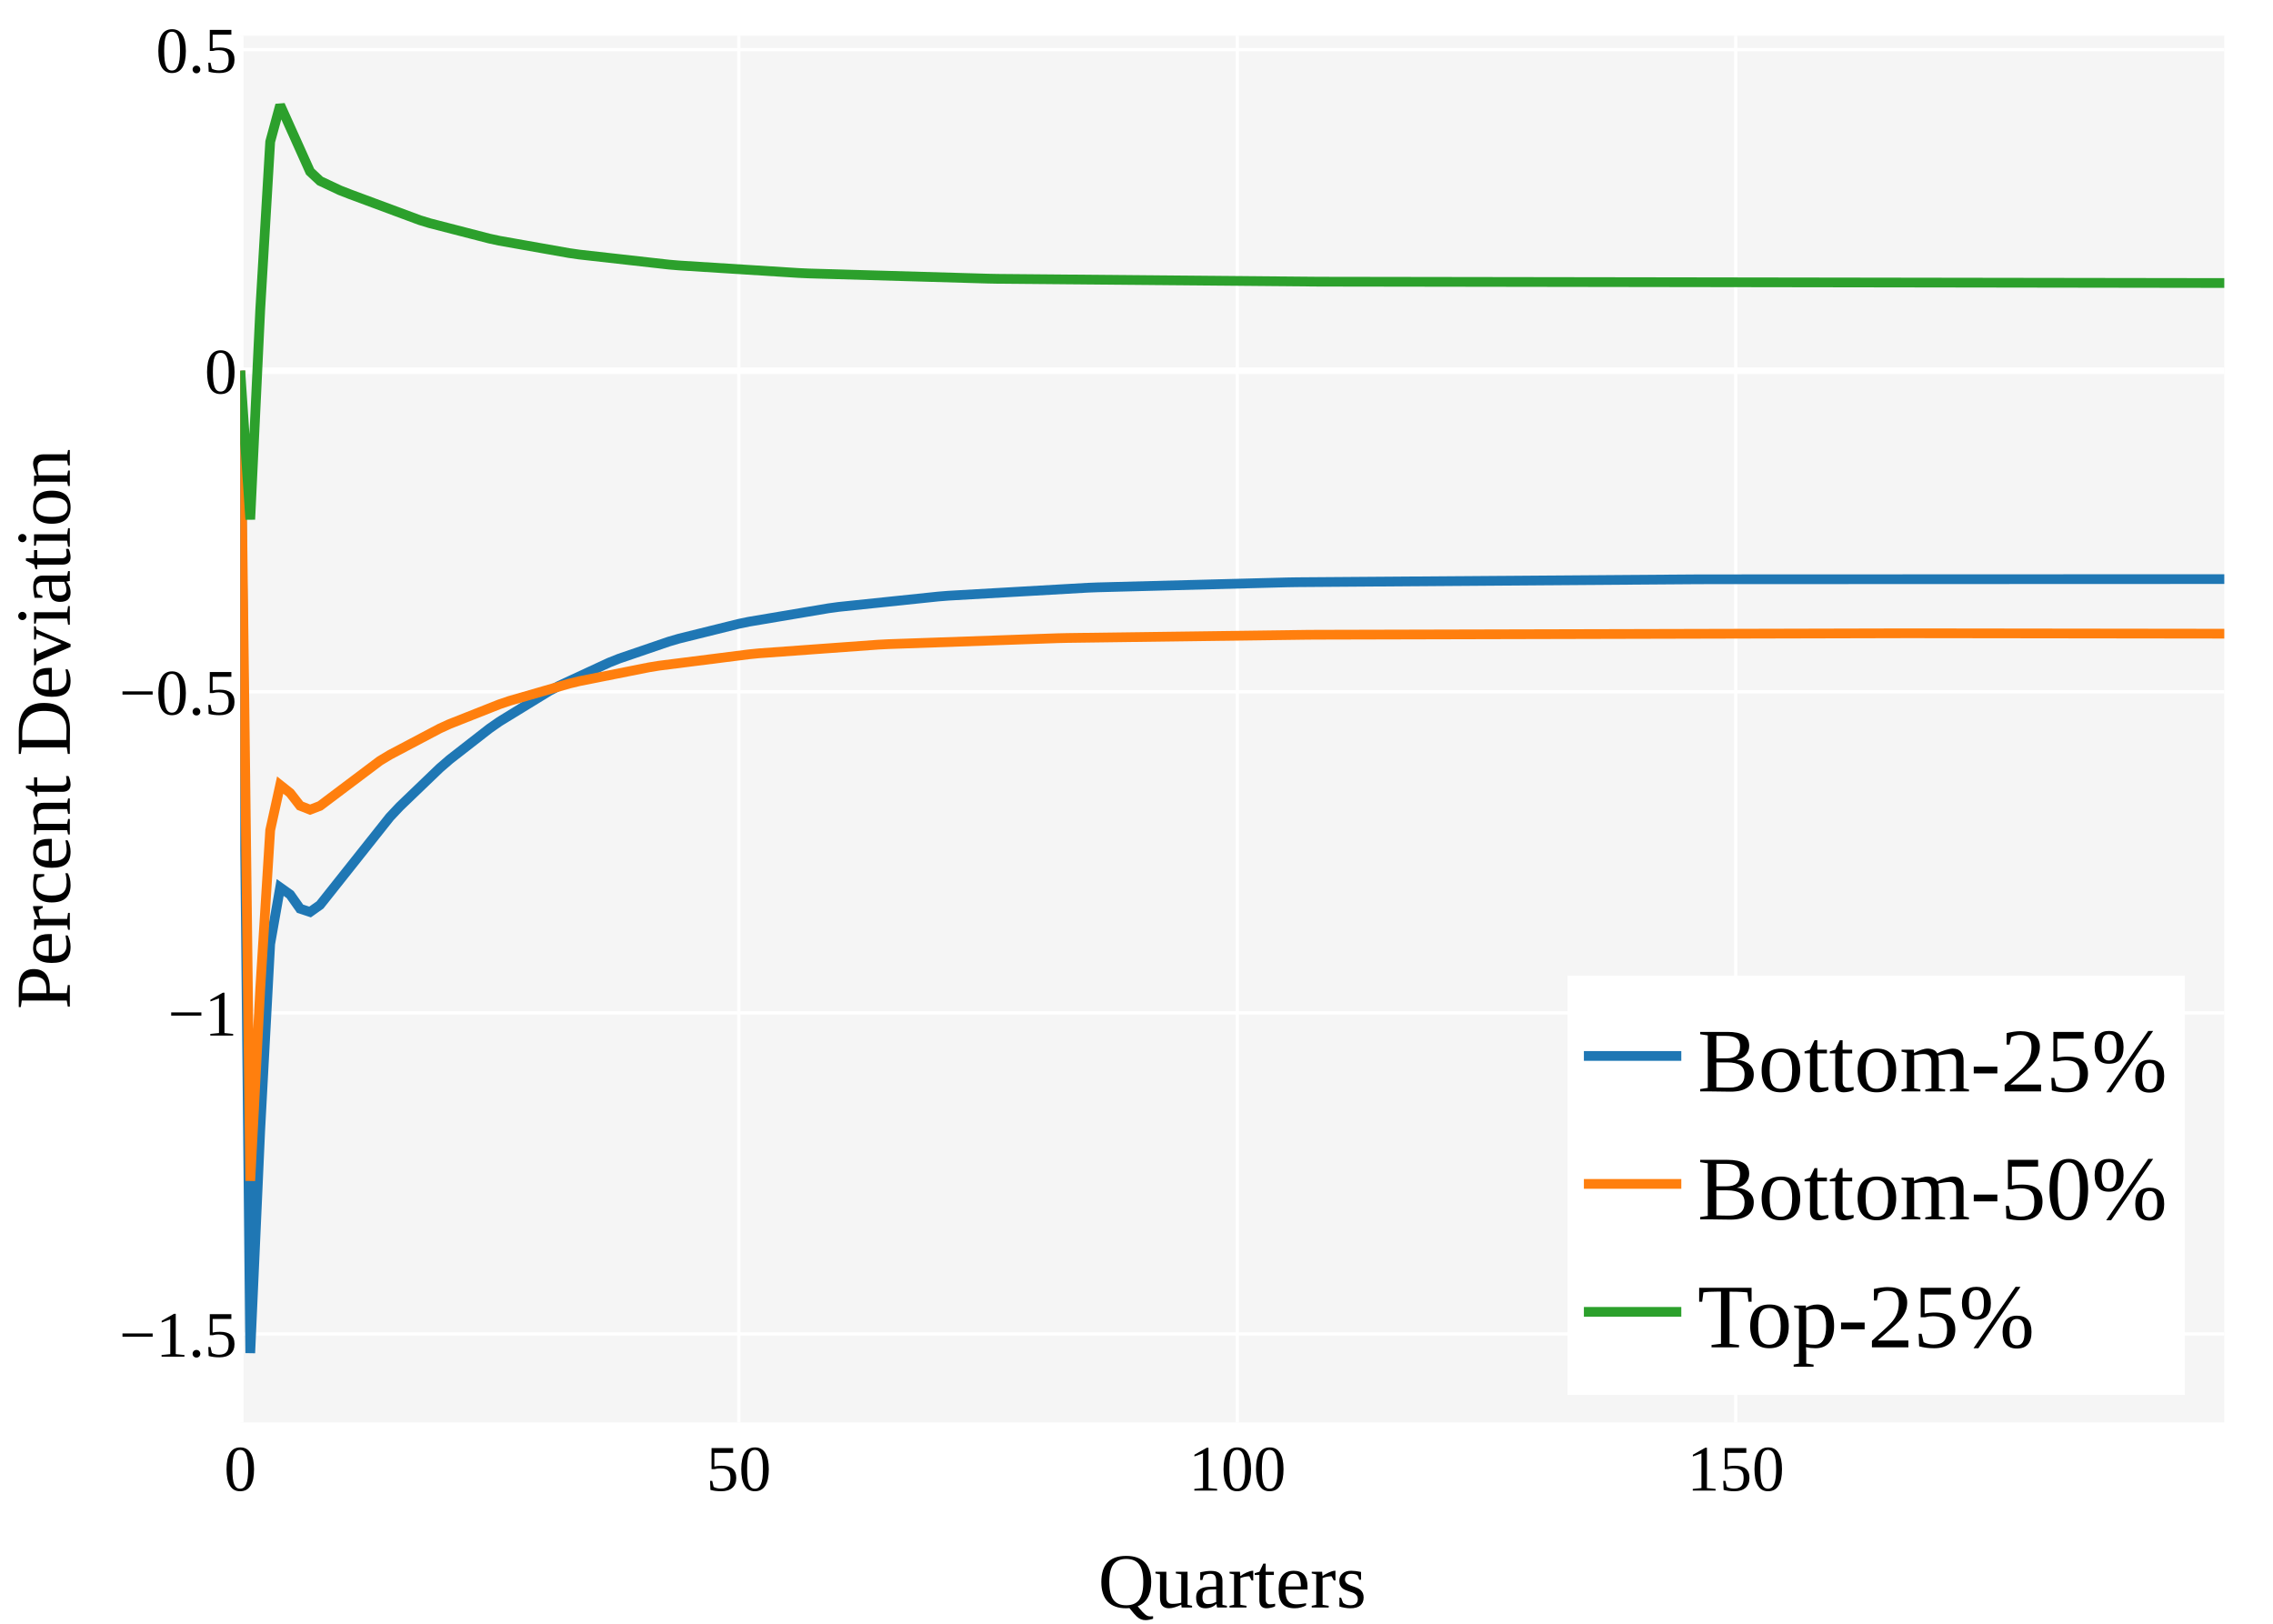
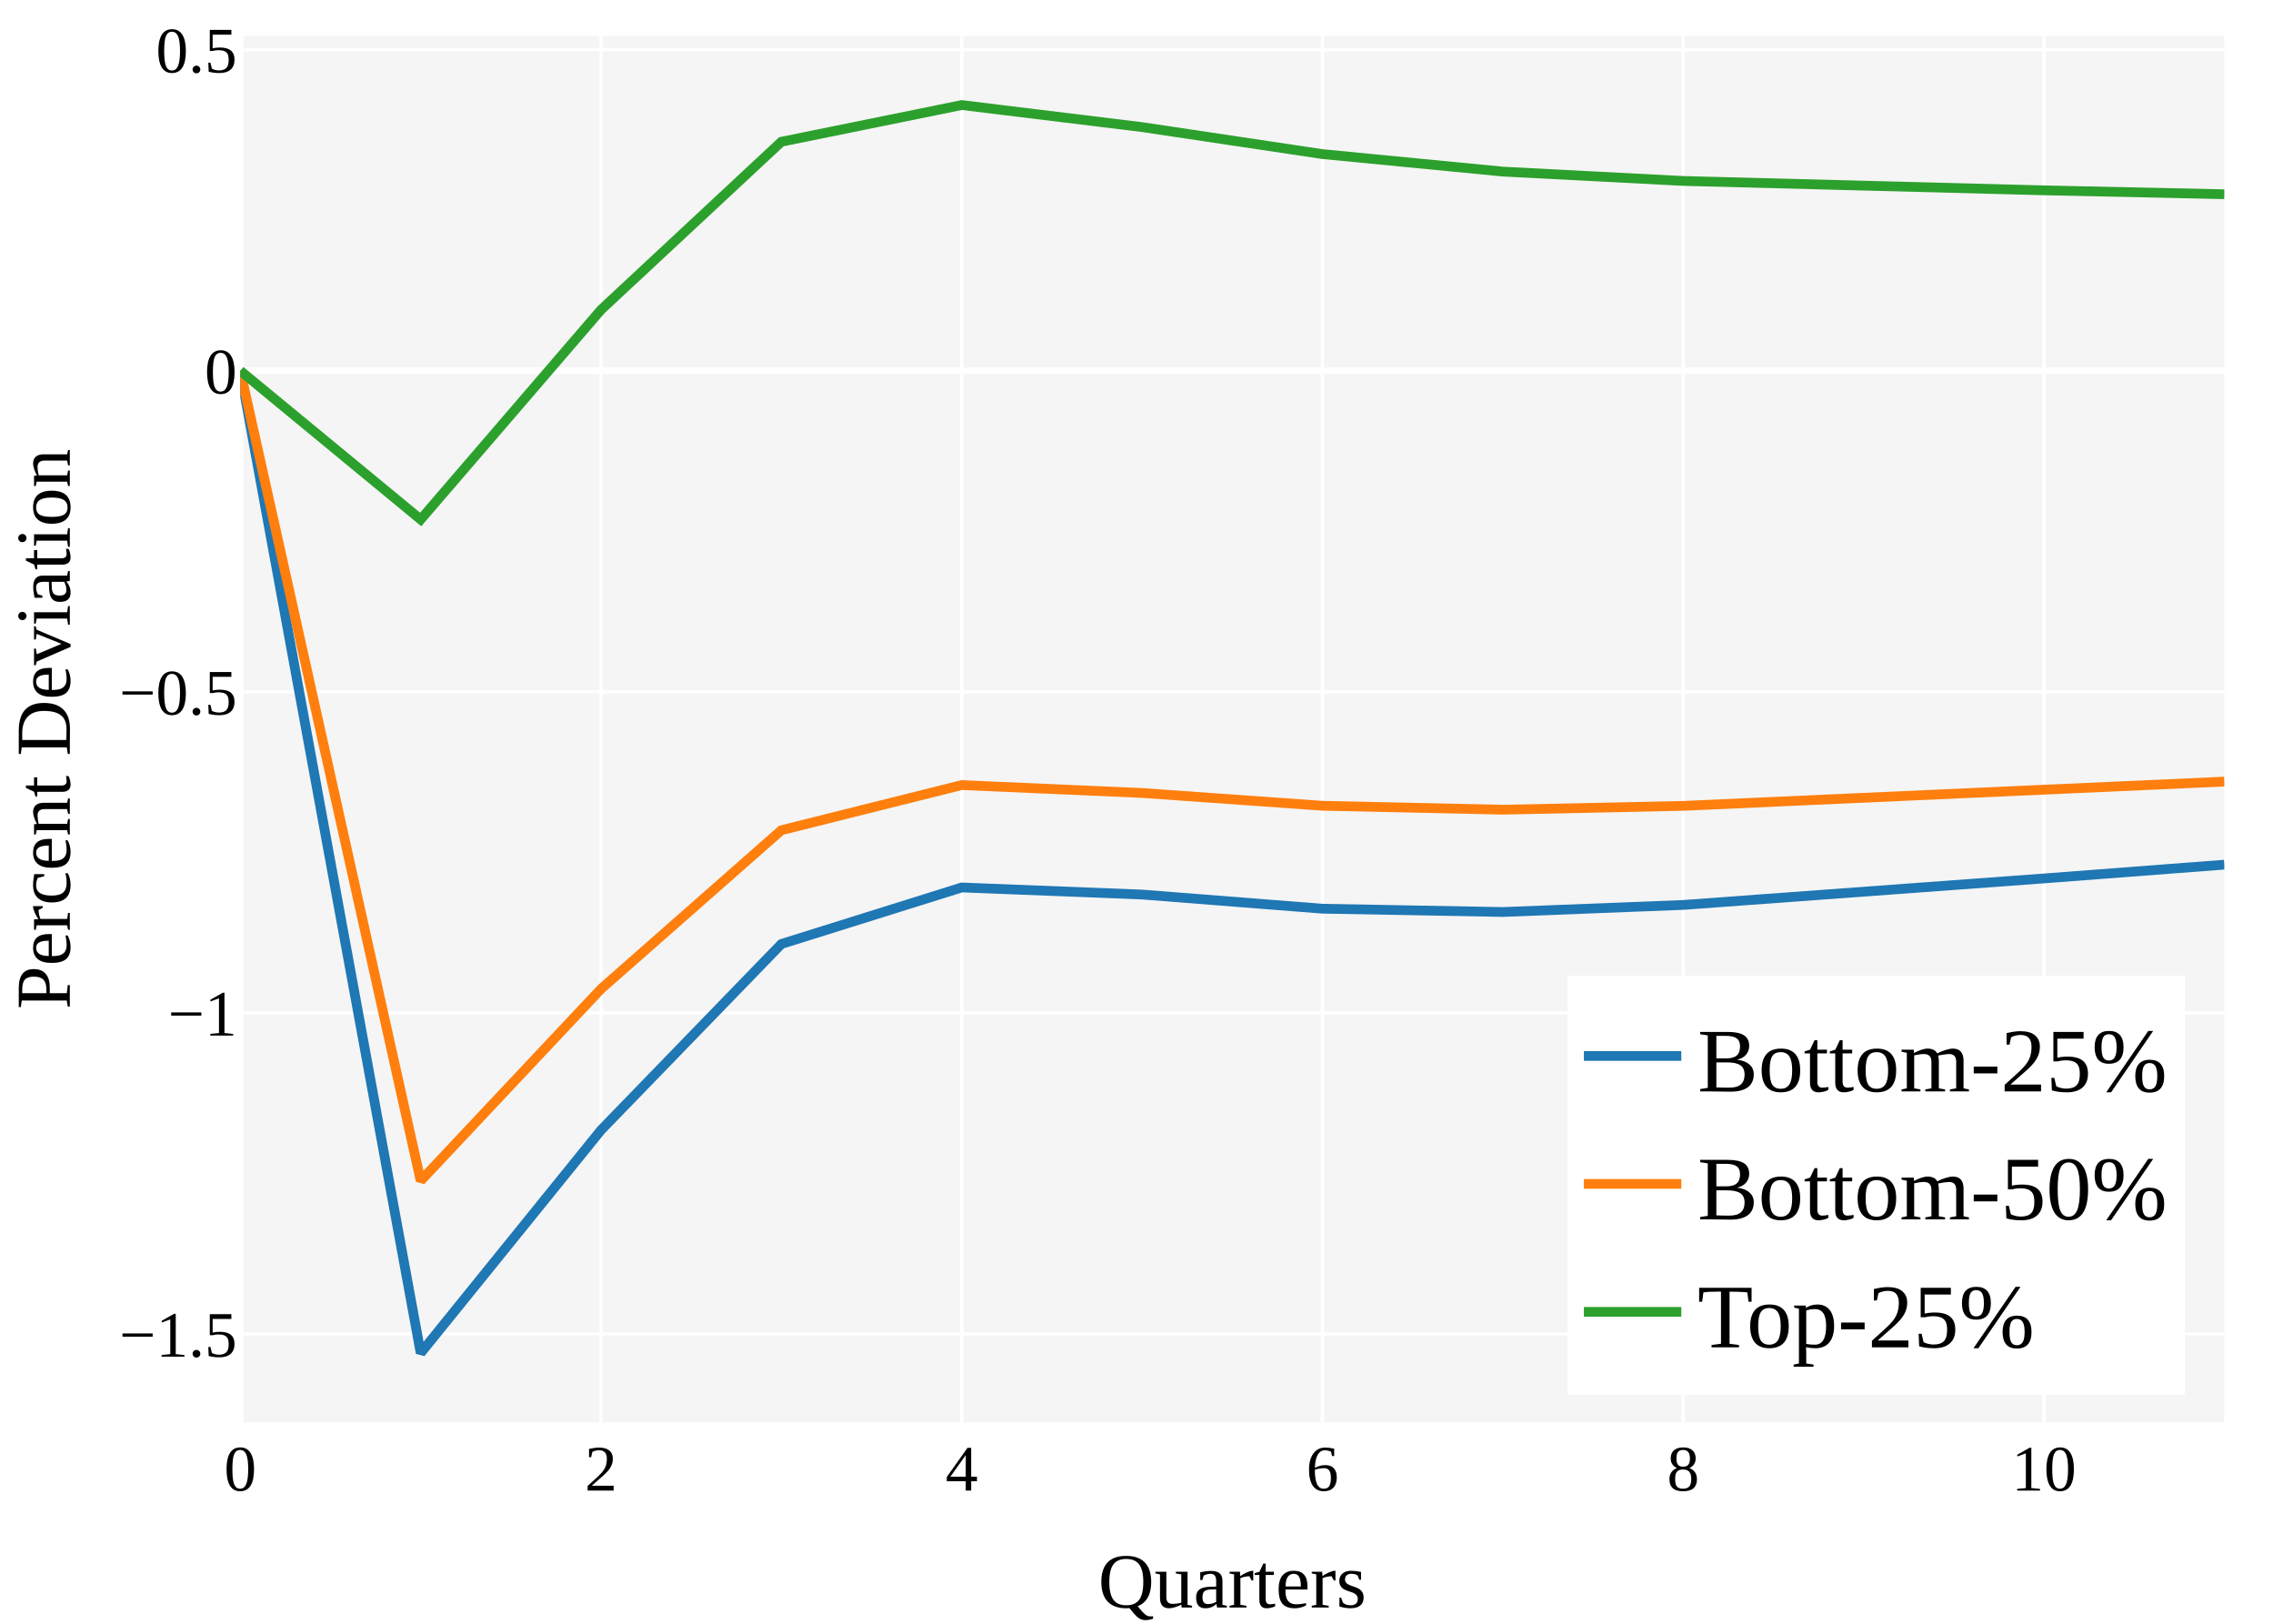
<svg xmlns="http://www.w3.org/2000/svg" class="main-svg" width="700" height="500" style="" viewBox="0 0 700 500">
  <rect x="0" y="0" width="700" height="500" style="fill: rgb(255, 255, 255); fill-opacity: 1;" />
-   <defs id="defs-f1f963">
+   <defs id="defs-6097ba">
    <g class="clips">
-       <clipPath id="clipf1f963xyplot" class="plotclip">
+       <clipPath id="clip6097baxyplot" class="plotclip">
        <rect width="611" height="427" />
      </clipPath>
-       <clipPath class="axesclip" id="clipf1f963x">
+       <clipPath class="axesclip" id="clip6097bax">
        <rect x="74" y="0" width="611" height="500" />
      </clipPath>
-       <clipPath class="axesclip" id="clipf1f963y">
+       <clipPath class="axesclip" id="clip6097bay">
        <rect x="0" y="11" width="700" height="427" />
      </clipPath>
-       <clipPath class="axesclip" id="clipf1f963xy">
+       <clipPath class="axesclip" id="clip6097baxy">
        <rect x="74" y="11" width="611" height="427" />
      </clipPath>
    </g>
    <g class="gradients" />
    <g class="patterns" />
  </defs>
  <g class="bglayer">
    <rect class="bg" x="74" y="11" width="611" height="427" style="fill: rgb(245, 245, 245); fill-opacity: 1; stroke-width: 0;" />
  </g>
  <g class="layer-below">
    <g class="imagelayer" />
    <g class="shapelayer" />
  </g>
  <g class="cartesianlayer">
    <g class="subplot xy">
      <g class="layer-subplot">
        <g class="shapelayer" />
        <g class="imagelayer" />
      </g>
      <g class="minor-gridlayer">
        <g class="x" />
        <g class="y" />
      </g>
      <g class="gridlayer">
        <g class="x">
-           <path class="xgrid crisp" transform="translate(227.52,0)" d="M0,11v427" style="stroke: rgb(255, 255, 255); stroke-opacity: 1; stroke-width: 1px;" />
-           <path class="xgrid crisp" transform="translate(381.04,0)" d="M0,11v427" style="stroke: rgb(255, 255, 255); stroke-opacity: 1; stroke-width: 1px;" />
-           <path class="xgrid crisp" transform="translate(534.55,0)" d="M0,11v427" style="stroke: rgb(255, 255, 255); stroke-opacity: 1; stroke-width: 1px;" />
+           <path class="xgrid crisp" transform="translate(185.09,0)" d="M0,11v427" style="stroke: rgb(255, 255, 255); stroke-opacity: 1; stroke-width: 1px;" />
+           <path class="xgrid crisp" transform="translate(296.18,0)" d="M0,11v427" style="stroke: rgb(255, 255, 255); stroke-opacity: 1; stroke-width: 1px;" />
+           <path class="xgrid crisp" transform="translate(407.27,0)" d="M0,11v427" style="stroke: rgb(255, 255, 255); stroke-opacity: 1; stroke-width: 1px;" />
+           <path class="xgrid crisp" transform="translate(518.36,0)" d="M0,11v427" style="stroke: rgb(255, 255, 255); stroke-opacity: 1; stroke-width: 1px;" />
+           <path class="xgrid crisp" transform="translate(629.45,0)" d="M0,11v427" style="stroke: rgb(255, 255, 255); stroke-opacity: 1; stroke-width: 1px;" />
        </g>
        <g class="y">
          <path class="ygrid crisp" transform="translate(0,410.76)" d="M74,0h611" style="stroke: rgb(255, 255, 255); stroke-opacity: 1; stroke-width: 1px;" />
          <path class="ygrid crisp" transform="translate(0,311.89)" d="M74,0h611" style="stroke: rgb(255, 255, 255); stroke-opacity: 1; stroke-width: 1px;" />
          <path class="ygrid crisp" transform="translate(0,213.03)" d="M74,0h611" style="stroke: rgb(255, 255, 255); stroke-opacity: 1; stroke-width: 1px;" />
          <path class="ygrid crisp" transform="translate(0,15.29)" d="M74,0h611" style="stroke: rgb(255, 255, 255); stroke-opacity: 1; stroke-width: 1px;" />
        </g>
      </g>
      <g class="zerolinelayer">
        <path class="xzl zl crisp" transform="translate(74,0)" d="M0,11v427" style="stroke: rgb(255, 255, 255); stroke-opacity: 1; stroke-width: 2px;" />
        <path class="yzl zl crisp" transform="translate(0,114.16)" d="M74,0h611" style="stroke: rgb(255, 255, 255); stroke-opacity: 1; stroke-width: 2px;" />
      </g>
      <path class="xlines-below" />
      <path class="ylines-below" />
      <g class="overlines-below" />
      <g class="xaxislayer-below" />
      <g class="yaxislayer-below" />
      <g class="overaxes-below" />
-       <g class="plot" transform="translate(74,11)" clip-path="url(#clipf1f963xyplot)">
+       <g class="plot" transform="translate(74,11)" clip-path="url(#clip6097baxyplot)">
        <g class="scatterlayer mlayer">
-           <g class="trace scatter tracea72fe8" style="stroke-miterlimit: 2; opacity: 1;">
+           <g class="trace scatter trace72714e" style="stroke-miterlimit: 2; opacity: 1;">
            <g class="fills" />
            <g class="errorbars" />
            <g class="lines">
-               <path class="js-line" d="M0,103.16L3.07,405.65L6.14,337L9.21,279.68L12.28,262.28L15.35,264.46L18.42,268.82L21.49,269.83L24.56,267.66L46.06,240.59L49.13,237.33L61.41,225.54L64.48,222.88L76.76,213.32L79.83,211.18L95.18,201.77L98.25,200.13L113.6,193.02L116.67,191.8L132.03,186.55L135.1,185.65L153.52,181.09L156.59,180.45L181.15,176.31L184.22,175.89L214.92,172.69L217.99,172.44L260.98,169.98L264.05,169.86L322.39,168.33L325.46,168.28L448.27,167.39L451.34,167.38L611,167.32" style="vector-effect: non-scaling-stroke; fill: none; stroke: rgb(31, 119, 180); stroke-opacity: 1; stroke-width: 3px; opacity: 1;" />
+               <path class="js-line" d="M0,103.16L55.55,405.65L111.09,337L166.64,279.68L222.18,262.28L277.73,264.46L333.27,268.82L388.82,269.83L444.36,267.66L555.45,259.5L611,255.26" style="vector-effect: non-scaling-stroke; fill: none; stroke: rgb(31, 119, 180); stroke-opacity: 1; stroke-width: 3px; opacity: 1;" />
            </g>
            <g class="points" />
            <g class="text" />
          </g>
-           <g class="trace scatter tracedf6a62" style="stroke-miterlimit: 2; opacity: 1;">
+           <g class="trace scatter trace8a8aa2" style="stroke-miterlimit: 2; opacity: 1;">
            <g class="fills" />
            <g class="errorbars" />
            <g class="lines">
-               <path class="js-line" d="M0,103.16L3.07,352.61L6.14,293.53L9.21,244.65L12.28,230.75L15.35,233.18L18.42,237.12L21.49,238.33L24.56,237.15L42.98,223.29L46.06,221.43L61.41,213.33L64.48,211.93L79.83,205.86L82.9,204.82L101.32,199.5L104.39,198.76L125.88,194.49L128.95,193.99L156.59,190.49L159.66,190.18L196.5,187.51L199.57,187.35L251.77,185.52L254.84,185.45L328.53,184.47L331.6,184.45L512.75,184.01L515.82,184.01L611,184.13" style="vector-effect: non-scaling-stroke; fill: none; stroke: rgb(255, 127, 14); stroke-opacity: 1; stroke-width: 3px; opacity: 1;" />
+               <path class="js-line" d="M0,103.16L55.55,352.61L111.09,293.53L166.64,244.65L222.18,230.75L277.73,233.18L333.27,237.12L388.82,238.33L444.36,237.15L611,229.68" style="vector-effect: non-scaling-stroke; fill: none; stroke: rgb(255, 127, 14); stroke-opacity: 1; stroke-width: 3px; opacity: 1;" />
            </g>
            <g class="points" />
            <g class="text" />
          </g>
-           <g class="trace scatter traced782d3" style="stroke-miterlimit: 2; opacity: 1;">
+           <g class="trace scatter trace669754" style="stroke-miterlimit: 2; opacity: 1;">
            <g class="fills" />
            <g class="errorbars" />
            <g class="lines">
-               <path class="js-line" d="M0,103.16L3.07,148.96L6.14,84.4L9.21,32.65L12.28,21.35L21.49,41.84L24.56,44.72L30.7,47.61L33.77,48.81L55.27,56.79L58.34,57.73L76.76,62.48L79.83,63.14L101.32,66.94L104.39,67.38L132.03,70.48L135.1,70.74L171.94,73.06L175.01,73.2L230.28,74.8L233.35,74.86L331.6,75.73L334.67,75.74L611,76.15" style="vector-effect: non-scaling-stroke; fill: none; stroke: rgb(44, 160, 44); stroke-opacity: 1; stroke-width: 3px; opacity: 1;" />
+               <path class="js-line" d="M0,103.16L55.55,148.96L111.09,84.4L166.64,32.65L222.18,21.35L277.73,28.14L333.27,36.45L388.82,41.84L444.36,44.72L555.45,47.61L611,48.81" style="vector-effect: non-scaling-stroke; fill: none; stroke: rgb(44, 160, 44); stroke-opacity: 1; stroke-width: 3px; opacity: 1;" />
            </g>
            <g class="points" />
            <g class="text" />
          </g>
        </g>
      </g>
      <g class="overplot" />
      <path class="xlines-above crisp" d="M0,0" style="fill: none;" />
      <path class="ylines-above crisp" d="M0,0" style="fill: none;" />
      <g class="overlines-above" />
      <g class="xaxislayer-above">
        <g class="xtick">
          <text text-anchor="middle" x="0" y="459" transform="translate(74,0)" style="font-family: 'Times New Roman'; font-size: 20px; fill: rgb(0, 0, 0); fill-opacity: 1; white-space: pre; opacity: 1;">0</text>
        </g>
        <g class="xtick">
-           <text text-anchor="middle" x="0" y="459" style="font-family: 'Times New Roman'; font-size: 20px; fill: rgb(0, 0, 0); fill-opacity: 1; white-space: pre; opacity: 1;" transform="translate(227.52,0)">50</text>
-         </g>
-         <g class="xtick">
-           <text text-anchor="middle" x="0" y="459" style="font-family: 'Times New Roman'; font-size: 20px; fill: rgb(0, 0, 0); fill-opacity: 1; white-space: pre; opacity: 1;" transform="translate(381.04,0)">100</text>
-         </g>
-         <g class="xtick">
-           <text text-anchor="middle" x="0" y="459" style="font-family: 'Times New Roman'; font-size: 20px; fill: rgb(0, 0, 0); fill-opacity: 1; white-space: pre; opacity: 1;" transform="translate(534.55,0)">150</text>
+           <text text-anchor="middle" x="0" y="459" style="font-family: 'Times New Roman'; font-size: 20px; fill: rgb(0, 0, 0); fill-opacity: 1; white-space: pre; opacity: 1;" transform="translate(185.09,0)">2</text>
+         </g>
+         <g class="xtick">
+           <text text-anchor="middle" x="0" y="459" style="font-family: 'Times New Roman'; font-size: 20px; fill: rgb(0, 0, 0); fill-opacity: 1; white-space: pre; opacity: 1;" transform="translate(296.18,0)">4</text>
+         </g>
+         <g class="xtick">
+           <text text-anchor="middle" x="0" y="459" style="font-family: 'Times New Roman'; font-size: 20px; fill: rgb(0, 0, 0); fill-opacity: 1; white-space: pre; opacity: 1;" transform="translate(407.27,0)">6</text>
+         </g>
+         <g class="xtick">
+           <text text-anchor="middle" x="0" y="459" style="font-family: 'Times New Roman'; font-size: 20px; fill: rgb(0, 0, 0); fill-opacity: 1; white-space: pre; opacity: 1;" transform="translate(518.36,0)">8</text>
+         </g>
+         <g class="xtick">
+           <text text-anchor="middle" x="0" y="459" style="font-family: 'Times New Roman'; font-size: 20px; fill: rgb(0, 0, 0); fill-opacity: 1; white-space: pre; opacity: 1;" transform="translate(629.45,0)">10</text>
        </g>
      </g>
      <g class="yaxislayer-above">
        <g class="ytick">
          <text text-anchor="end" x="73" y="7" transform="translate(0,410.76)" style="font-family: 'Times New Roman'; font-size: 20px; fill: rgb(0, 0, 0); fill-opacity: 1; white-space: pre; opacity: 1;">−1.5</text>
        </g>
        <g class="ytick">
          <text text-anchor="end" x="73" y="7" style="font-family: 'Times New Roman'; font-size: 20px; fill: rgb(0, 0, 0); fill-opacity: 1; white-space: pre; opacity: 1;" transform="translate(0,311.89)">−1</text>
        </g>
        <g class="ytick">
          <text text-anchor="end" x="73" y="7" style="font-family: 'Times New Roman'; font-size: 20px; fill: rgb(0, 0, 0); fill-opacity: 1; white-space: pre; opacity: 1;" transform="translate(0,213.03)">−0.5</text>
        </g>
        <g class="ytick">
          <text text-anchor="end" x="73" y="7" style="font-family: 'Times New Roman'; font-size: 20px; fill: rgb(0, 0, 0); fill-opacity: 1; white-space: pre; opacity: 1;" transform="translate(0,114.16)">0</text>
        </g>
        <g class="ytick">
          <text text-anchor="end" x="73" y="7" style="font-family: 'Times New Roman'; font-size: 20px; fill: rgb(0, 0, 0); fill-opacity: 1; white-space: pre; opacity: 1;" transform="translate(0,15.29)">0.5</text>
        </g>
      </g>
      <g class="overaxes-above" />
    </g>
  </g>
  <g class="polarlayer" />
  <g class="smithlayer" />
  <g class="ternarylayer" />
  <g class="geolayer" />
  <g class="funnelarealayer" />
  <g class="pielayer" />
  <g class="iciclelayer" />
  <g class="treemaplayer" />
  <g class="sunburstlayer" />
  <g class="glimages" />
-   <defs id="topdefs-f1f963">
+   <defs id="topdefs-6097ba">
    <g class="clips" />
-     <clipPath id="legendf1f963">
+     <clipPath id="legend6097ba">
      <rect width="190" height="129" x="0" y="0" />
    </clipPath>
  </defs>
  <g class="layer-above">
    <g class="imagelayer" />
    <g class="shapelayer" />
  </g>
  <g class="infolayer">
    <g class="legend" pointer-events="all" transform="translate(482.78,300.46)">
      <rect class="bg" shape-rendering="crispEdges" width="190" height="129" x="0" y="0" style="stroke: rgb(68, 68, 68); stroke-opacity: 1; fill: rgb(255, 255, 255); fill-opacity: 1; stroke-width: 0px;" />
-       <g class="scrollbox" transform="" clip-path="url(#legendf1f963)">
+       <g class="scrollbox" transform="" clip-path="url(#legend6097ba)">
        <g class="groups" transform="">
          <g class="traces" transform="translate(0,24.7)" style="opacity: 1;">
            <text class="legendtext" text-anchor="start" x="40" y="10.92" style="font-family: 'Times New Roman'; font-size: 28px; fill: rgb(0, 0, 0); fill-opacity: 1; white-space: pre;">Bottom-25%</text>
            <g class="layers" style="opacity: 1;">
              <g class="legendfill" />
              <g class="legendlines">
                <path class="js-line" d="M5,0h30" style="fill: none; stroke: rgb(31, 119, 180); stroke-opacity: 1; stroke-width: 3px;" />
              </g>
              <g class="legendsymbols">
                <g class="legendpoints" />
              </g>
            </g>
            <rect class="legendtoggle" x="0" y="-19.7" width="184.672" height="39.4" style="fill: rgb(0, 0, 0); fill-opacity: 0;" />
          </g>
        </g>
        <g class="groups" transform="">
          <g class="traces" transform="translate(0,64.1)" style="opacity: 1;">
            <text class="legendtext" text-anchor="start" x="40" y="10.92" style="font-family: 'Times New Roman'; font-size: 28px; fill: rgb(0, 0, 0); fill-opacity: 1; white-space: pre;">Bottom-50%</text>
            <g class="layers" style="opacity: 1;">
              <g class="legendfill" />
              <g class="legendlines">
                <path class="js-line" d="M5,0h30" style="fill: none; stroke: rgb(255, 127, 14); stroke-opacity: 1; stroke-width: 3px;" />
              </g>
              <g class="legendsymbols">
                <g class="legendpoints" />
              </g>
            </g>
            <rect class="legendtoggle" x="0" y="-19.7" width="184.672" height="39.4" style="fill: rgb(0, 0, 0); fill-opacity: 0;" />
          </g>
        </g>
        <g class="groups" transform="">
          <g class="traces" transform="translate(0,103.5)" style="opacity: 1;">
            <text class="legendtext" text-anchor="start" x="40" y="10.92" style="font-family: 'Times New Roman'; font-size: 28px; fill: rgb(0, 0, 0); fill-opacity: 1; white-space: pre;">Top-25%</text>
            <g class="layers" style="opacity: 1;">
              <g class="legendfill" />
              <g class="legendlines">
                <path class="js-line" d="M5,0h30" style="fill: none; stroke: rgb(44, 160, 44); stroke-opacity: 1; stroke-width: 3px;" />
              </g>
              <g class="legendsymbols">
                <g class="legendpoints" />
              </g>
            </g>
            <rect class="legendtoggle" x="0" y="-19.7" width="184.672" height="39.4" style="fill: rgb(0, 0, 0); fill-opacity: 0;" />
          </g>
        </g>
      </g>
      <rect class="scrollbar" rx="20" ry="3" width="0" height="0" x="0" y="0" style="fill: rgb(128, 139, 164); fill-opacity: 1;" />
    </g>
    <g class="g-gtitle" />
    <g class="g-xtitle" transform="translate(0,-0.3)">
      <text class="xtitle" x="379.5" y="495.3" text-anchor="middle" style="font-family: 'Times New Roman'; font-size: 24px; fill: rgb(0, 0, 0); opacity: 1; font-weight: normal; white-space: pre;">Quarters</text>
    </g>
    <g class="g-ytitle" transform="translate(16.58105,0)">
      <text class="ytitle" transform="rotate(-90,4.91875,224.5)" x="4.919" y="224.5" text-anchor="middle" style="font-family: 'Times New Roman'; font-size: 24px; fill: rgb(0, 0, 0); opacity: 1; font-weight: normal; white-space: pre;">Percent Deviation</text>
    </g>
  </g>
</svg>
